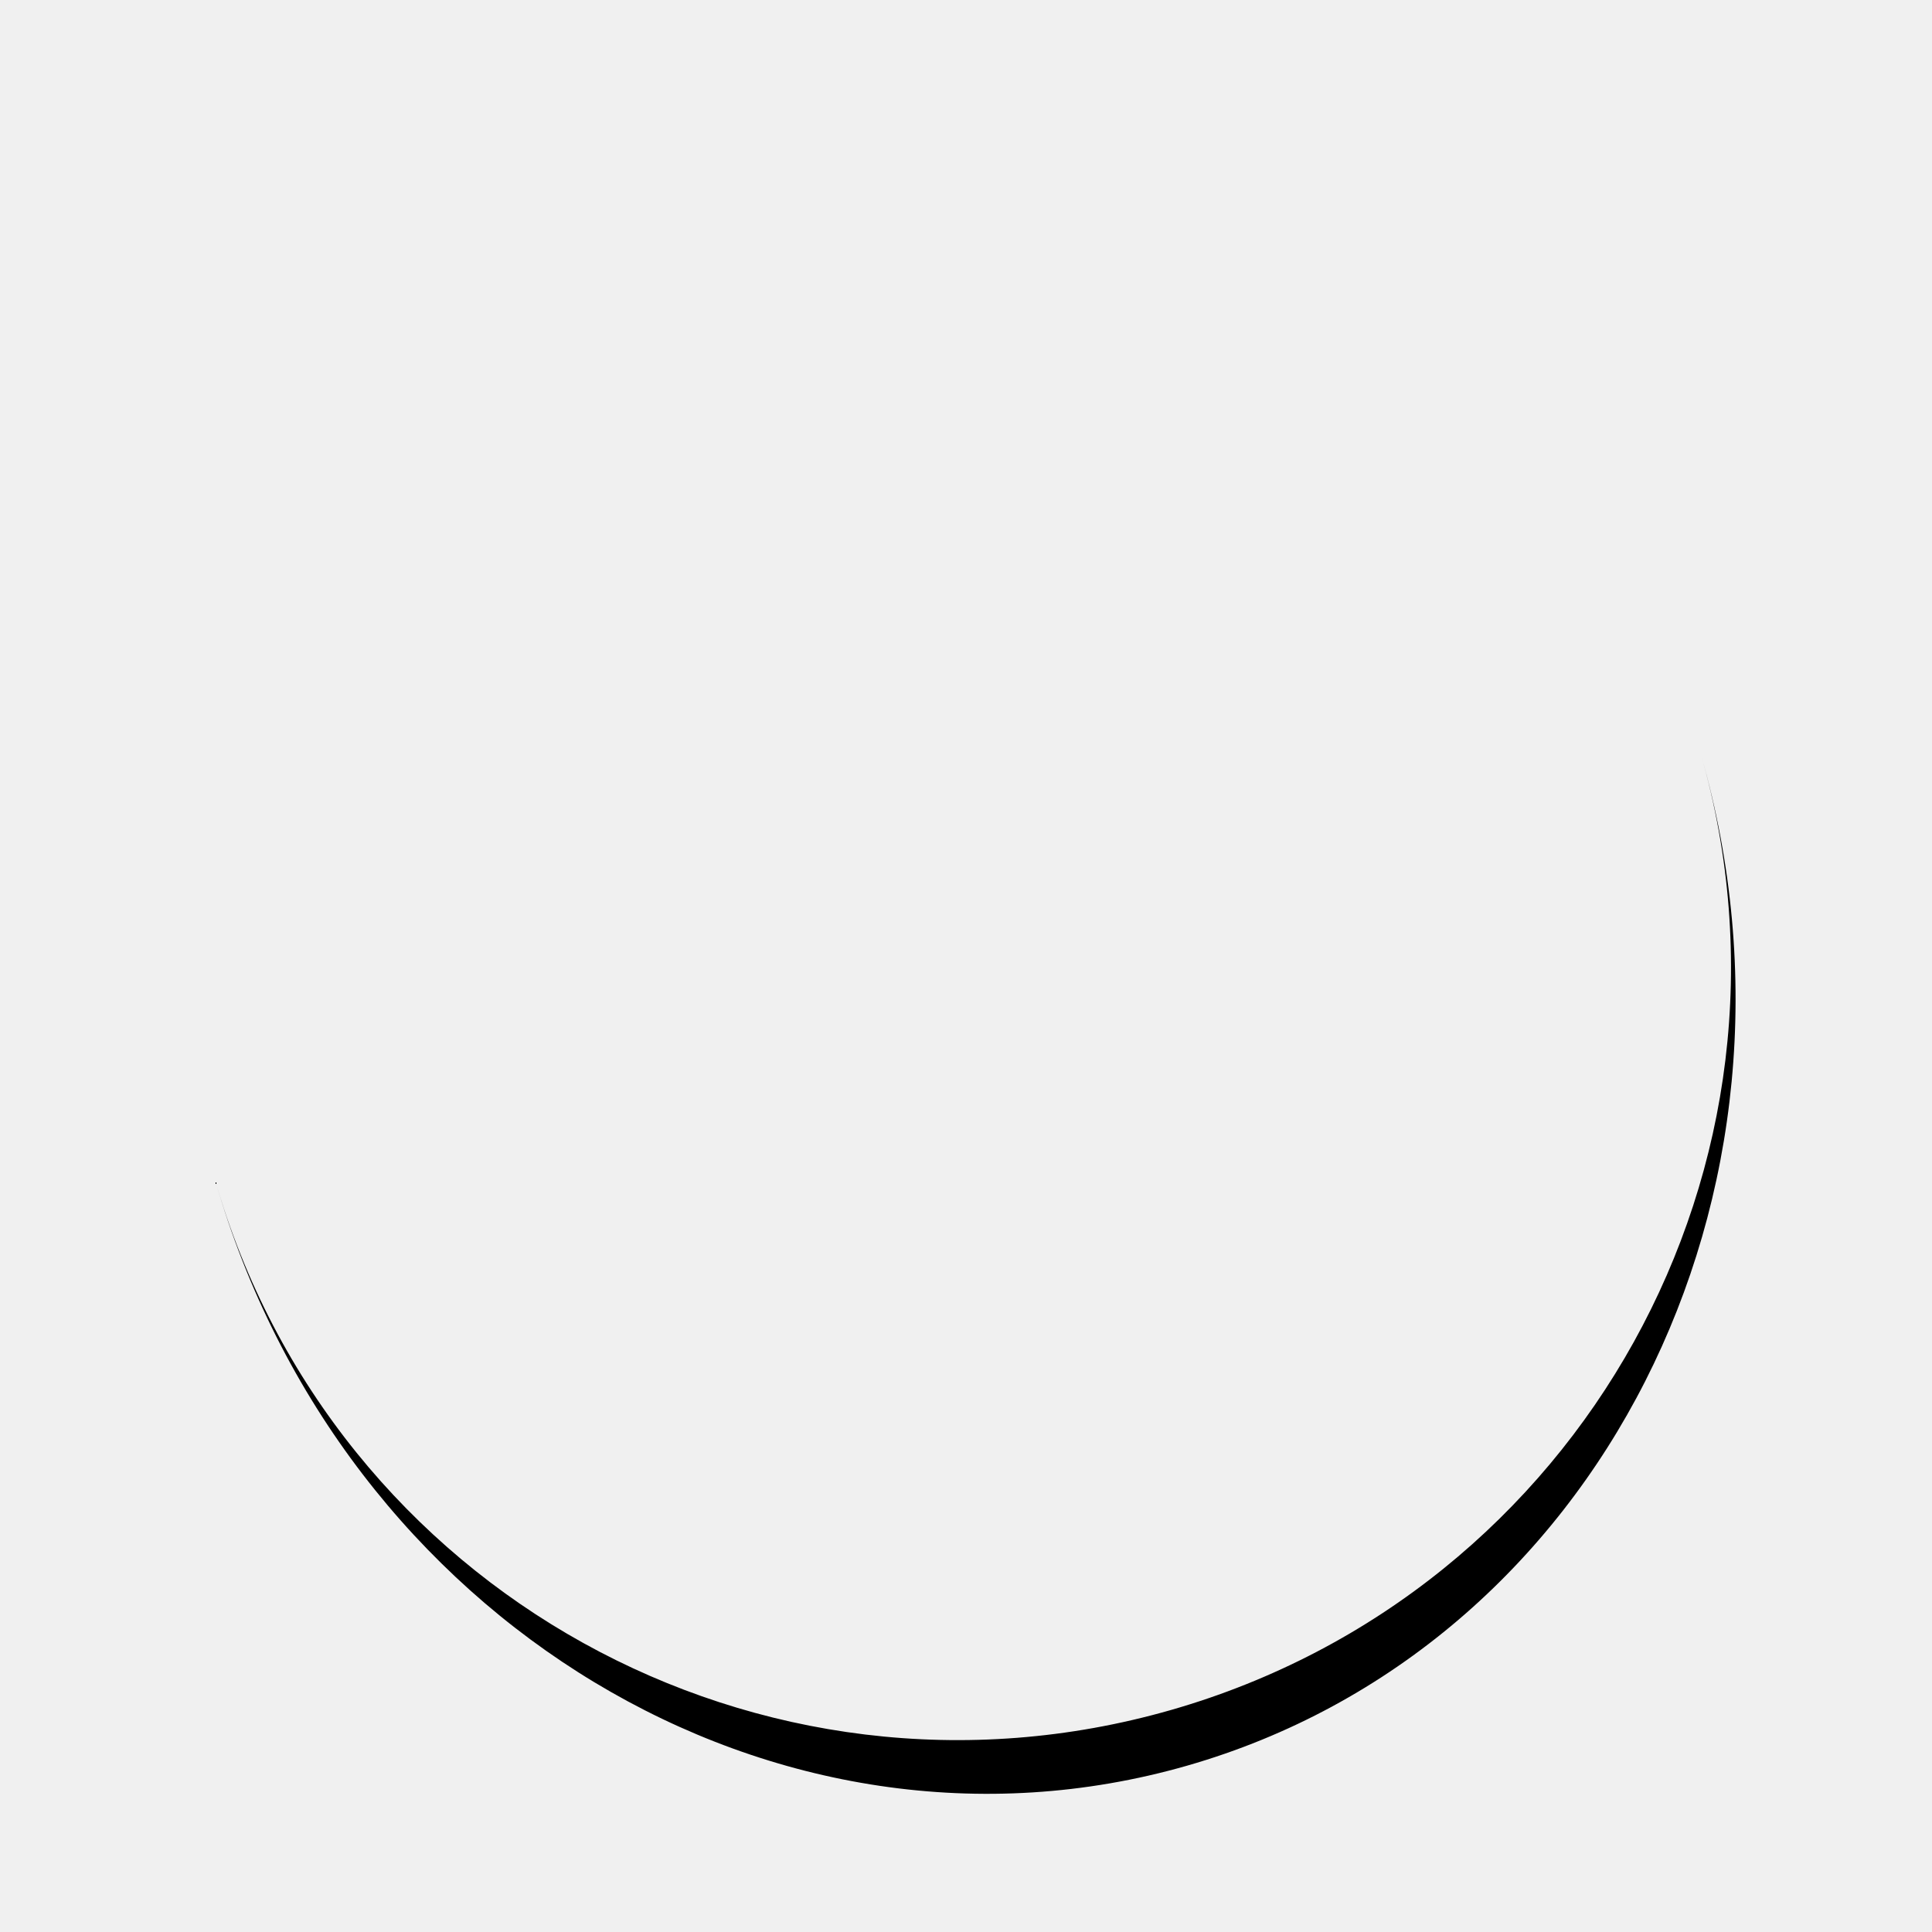
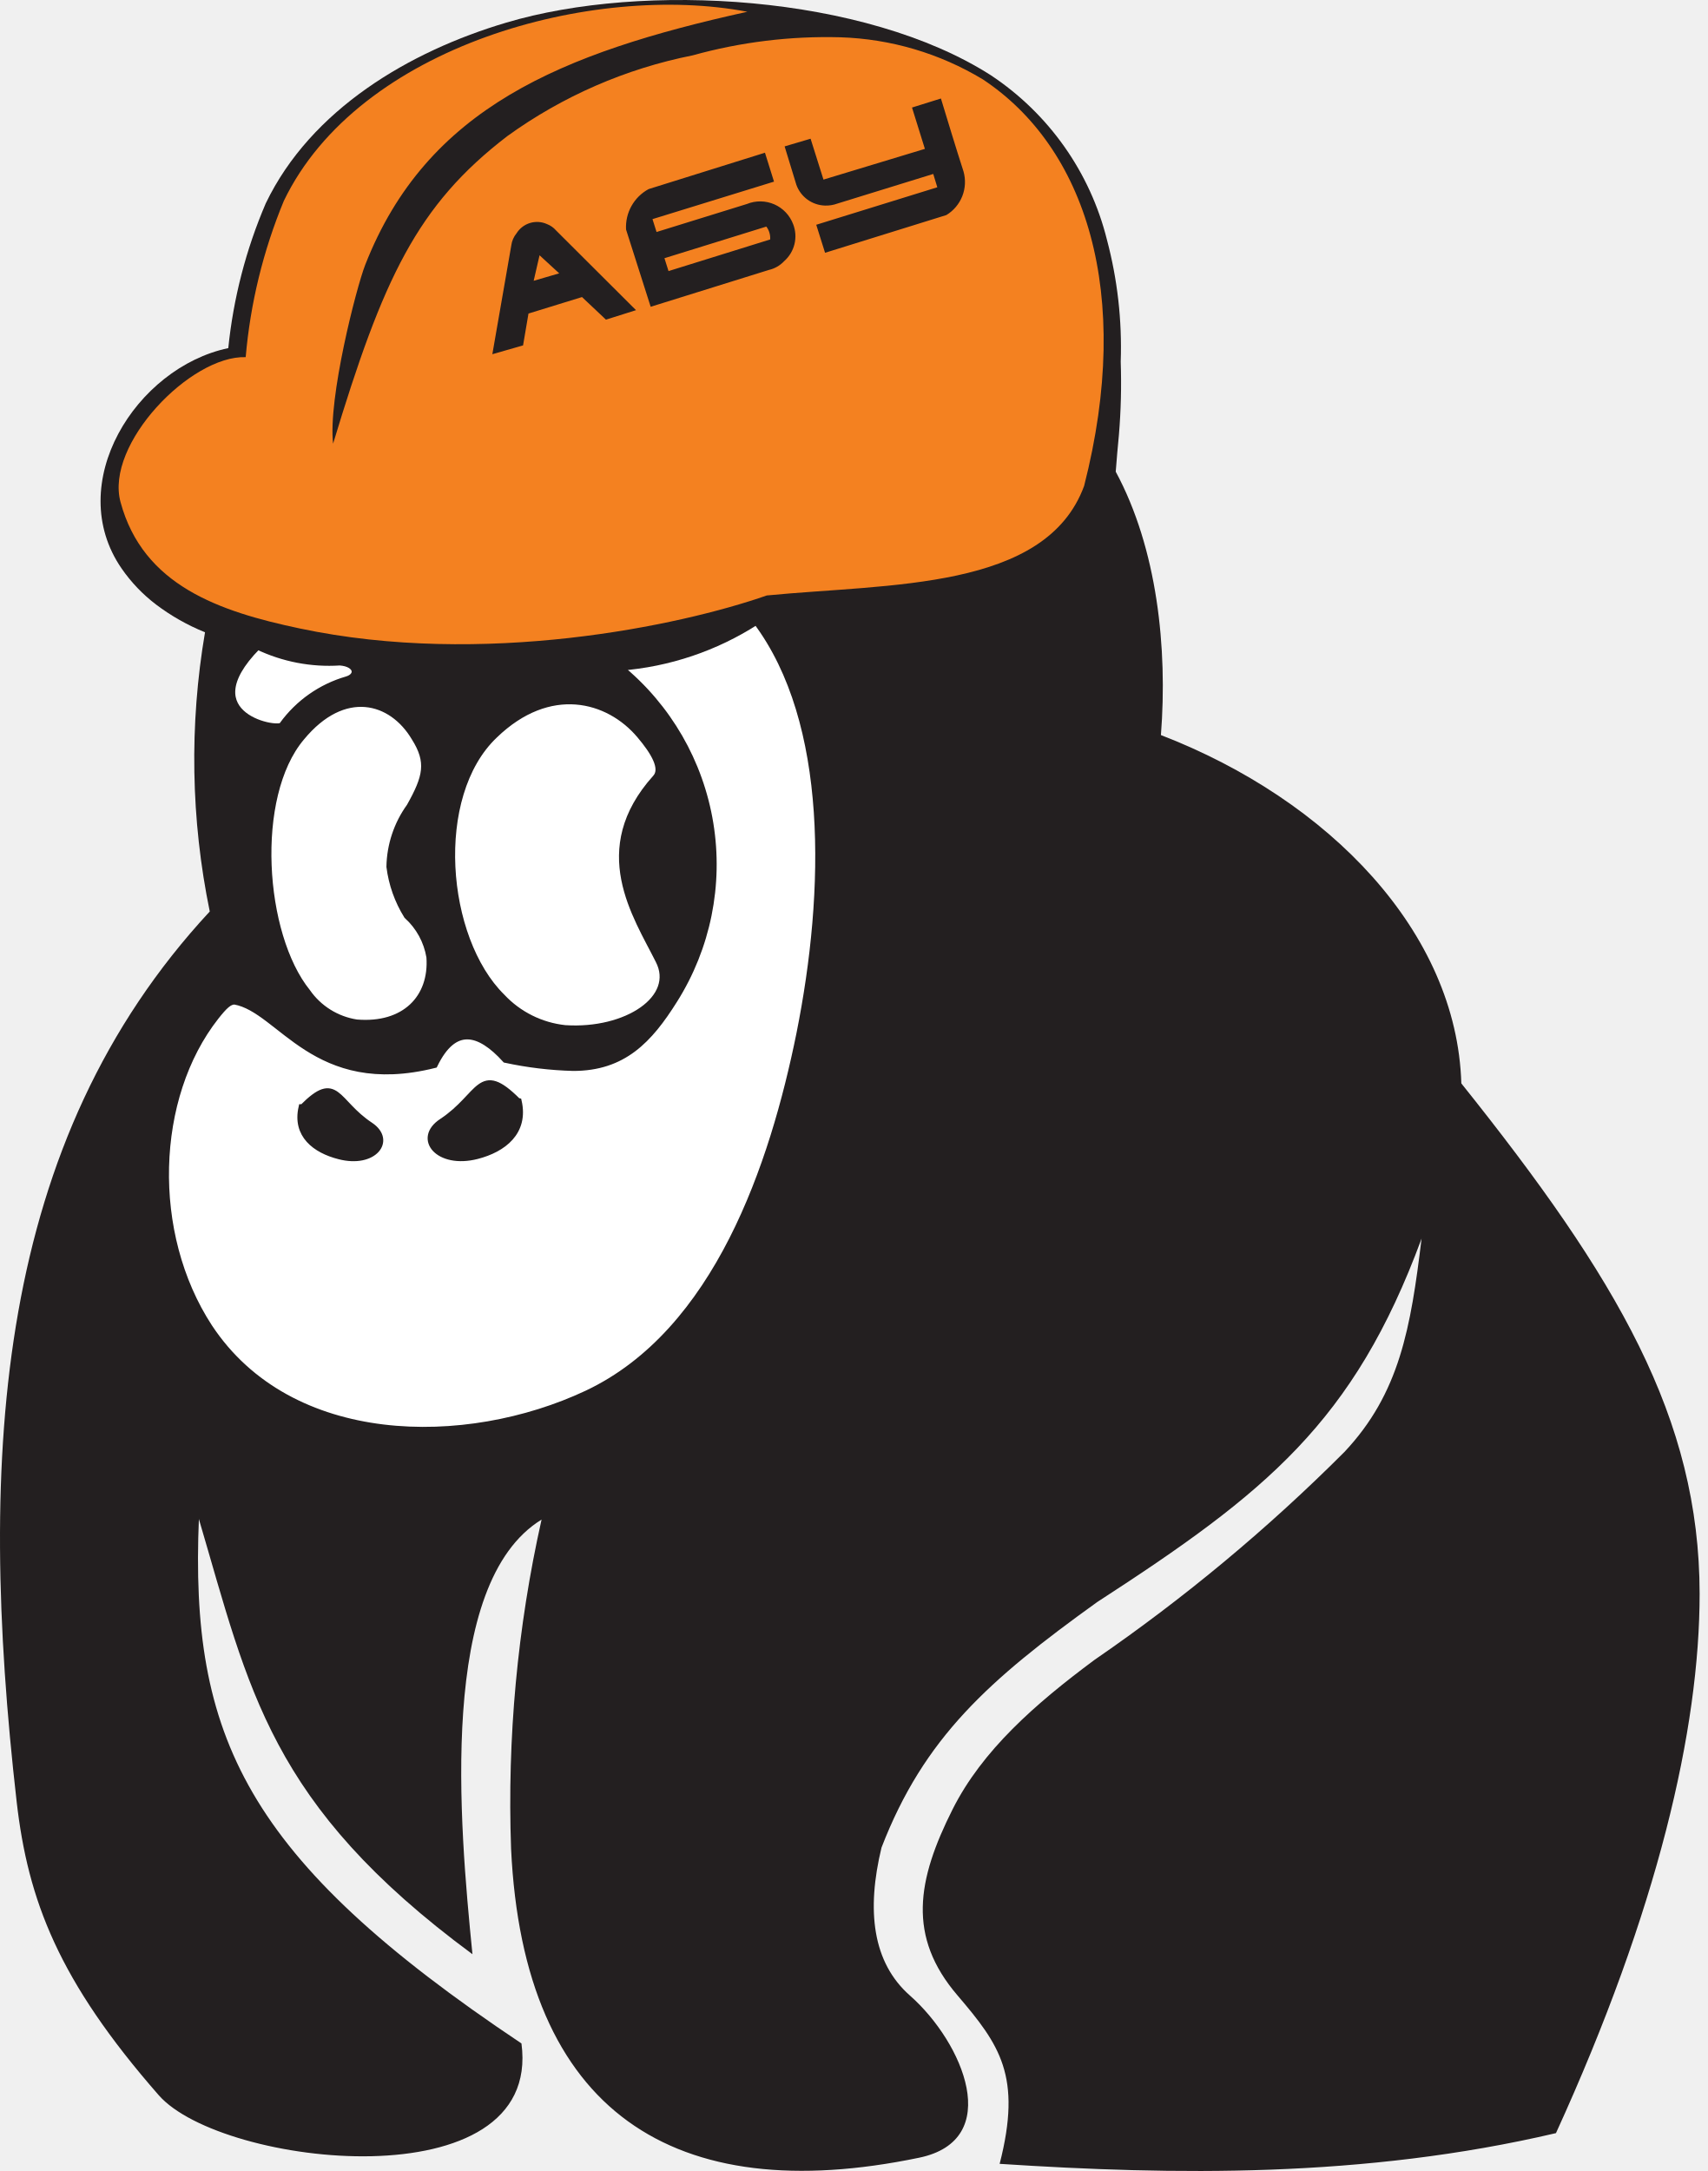
- <svg xmlns="http://www.w3.org/2000/svg" width="200px" height="200px" viewBox="0 0 100 100" preserveAspectRatio="xMidYMid" class="lds-eclipse" style="background: none;">
-   <path ng-attr-d="{{config.pathCmd}}" ng-attr-fill="{{config.color}}" stroke="none" d="M10 50A40 40 0 0 0 90 50A40 43 0 0 1 10 50" fill="#000000" transform="rotate(344 50 51.5)">
-     <animateTransform attributeName="transform" type="rotate" calcMode="linear" values="0 50 51.5;360 50 51.5" keyTimes="0;1" dur="1.5s" begin="0s" repeatCount="indefinite" />
-   </path>
+ <svg xmlns="http://www.w3.org/2000/svg" width="177" height="225" viewBox="0 0 177 225" fill="none">
+   <path fill-rule="evenodd" clip-rule="evenodd" d="M20.617 157.325C19.681 179.893 25.299 192.582 54.048 211.78C56.249 228.331 22.982 224.609 16.45 217.141C6.079 205.295 2.895 196.96 1.724 186.706C-2.396 150.559 -0.383 118.298 21.741 94.466C19.779 84.935 19.612 75.121 21.249 65.529C19.437 64.797 17.729 63.829 16.169 62.65C14.794 61.604 13.593 60.348 12.611 58.928C6.524 50.125 14.085 38.092 23.661 36.078C24.187 30.908 25.497 25.848 27.547 21.072C32.229 11.332 42.437 5.316 52.48 2.343C66.691 -1.895 89.634 -0.56 102.697 7.797C108.698 11.775 112.991 17.855 114.73 24.841C115.825 28.962 116.307 33.221 116.159 37.483C116.245 40.02 116.183 42.561 115.971 45.091C115.854 46.332 115.737 47.596 115.643 48.884C119.951 56.867 121.028 67.192 120.326 76.182C137.791 82.924 150.994 96.62 151.463 112.282C167.663 132.532 176.138 146.977 176.162 165.168C176.162 179.215 171.83 197.944 161.272 221.074C141.302 225.756 121.59 225.428 103.61 224.258C105.951 215.151 103.61 211.92 99.256 206.816C94.011 200.706 95.042 194.853 98.741 187.502C101.807 181.415 107.262 176.616 113.443 172.027C122.716 165.657 131.383 158.447 139.336 150.489C145.071 144.402 146.219 137.636 147.342 128.365C140.319 147.399 131.212 154.703 113.724 166.034C102.486 174.111 95.767 180.081 91.366 191.482C89.797 197.967 90.406 203.398 94.339 206.84C99.841 211.709 104.102 221.8 95.252 223.626C69.874 228.893 54.259 218.943 52.972 191.599C52.562 180.141 53.624 168.677 56.132 157.489C45.386 164.091 47.61 188.954 48.968 202.532C27.898 186.987 25.838 175.118 20.617 157.442" fill="#231F20" />
+   <path fill-rule="evenodd" clip-rule="evenodd" d="M25.465 37.014C25.946 31.443 27.281 25.98 29.421 20.814C37.194 4.683 61.518 -1.825 77.461 1.219C58.17 5.479 44.217 11.192 37.849 27.462C36.936 29.804 33.987 41.275 34.525 45.981C39.699 28.867 43.211 21.282 52.599 14.095C58.323 9.963 64.871 7.112 71.796 5.737C76.778 4.353 81.938 3.722 87.107 3.864C92.315 4.029 97.393 5.528 101.856 8.219C112.484 15.242 117.495 30.295 112.367 50.359C108.388 61.198 92.21 60.472 79.475 61.713C70.438 64.874 50.047 69.158 31.06 65.131C22.726 63.375 14.836 60.683 12.495 52.044C10.856 46.051 19.753 36.827 25.465 37.014ZM54.214 35.797L54.776 32.496L60.324 30.787L62.806 33.128L65.92 32.145L57.632 23.881C57.379 23.588 57.057 23.363 56.696 23.225C56.142 22.974 55.516 22.934 54.935 23.11C54.353 23.287 53.856 23.669 53.535 24.185C53.243 24.54 53.056 24.97 52.996 25.426L51.03 36.71L54.214 35.797ZM55.314 29.101L57.96 28.329L55.923 26.456L55.314 29.101ZM68.869 26.76L69.291 28.095L79.826 24.817C79.86 24.339 79.719 23.864 79.428 23.483L68.869 26.76ZM67.629 22.71L80.224 18.824L79.287 15.827L67.231 19.596C66.482 20 65.865 20.609 65.45 21.351C65.035 22.093 64.841 22.938 64.889 23.787L67.441 31.794L79.685 27.978C80.295 27.839 80.85 27.521 81.277 27.065C81.804 26.6 82.176 25.985 82.344 25.303C82.511 24.621 82.466 23.904 82.214 23.249C82.043 22.791 81.782 22.371 81.447 22.016C81.111 21.661 80.707 21.377 80.26 21.18C79.812 20.983 79.33 20.879 78.841 20.872C78.352 20.866 77.867 20.957 77.414 21.142L68.05 24.044L67.629 22.71ZM84.016 14.376L81.324 15.172L82.541 19.152C82.763 19.768 83.165 20.303 83.695 20.688C84.226 21.072 84.86 21.287 85.515 21.305C85.954 21.319 86.391 21.247 86.802 21.095L96.729 18.028L97.15 19.409L84.602 23.295L85.515 26.198L98.087 22.289C98.837 21.835 99.418 21.146 99.74 20.33C100.061 19.514 100.105 18.614 99.866 17.77C99.023 15.148 98.321 12.831 97.525 10.209L94.528 11.145L95.862 15.429L85.351 18.613L84.016 14.376Z" fill="#F48120" />
+   <path fill-rule="evenodd" clip-rule="evenodd" d="M42.952 76.439C40.611 72.506 35.671 71.078 31.247 76.439C26.096 82.549 27.079 96.877 31.855 102.8C32.446 103.649 33.203 104.369 34.08 104.916C34.958 105.463 35.937 105.827 36.959 105.984C41.945 106.405 44.825 103.409 44.521 99.195C44.249 97.542 43.424 96.031 42.18 94.91C41.22 93.367 40.605 91.634 40.377 89.83C40.417 87.583 41.144 85.401 42.461 83.579C44.31 80.606 44.802 78.897 43.093 76.556" fill="white" />
+   <path d="M42.952 76.439C40.611 72.506 35.671 71.078 31.247 76.439C26.096 82.549 27.079 96.877 31.855 102.8C32.446 103.649 33.203 104.369 34.08 104.916C34.958 105.463 35.937 105.827 36.959 105.984C41.945 106.405 44.825 103.409 44.521 99.195C44.249 97.542 43.424 96.031 42.18 94.91C41.22 93.367 40.605 91.634 40.377 89.83C40.417 87.583 41.144 85.401 42.461 83.579C44.169 80.536 44.568 78.991 42.952 76.439Z" stroke="#231F20" stroke-width="0.65" stroke-miterlimit="22.93" />
+   <path fill-rule="evenodd" clip-rule="evenodd" d="M29.282 75.105C30.924 72.845 33.272 71.197 35.955 70.422C37.219 70.048 37.055 68.784 35.229 68.643C32.295 68.836 29.361 68.272 26.707 67.004C19.497 74.215 29.282 75.83 29.282 75.011" fill="white" />
+   <path d="M29.282 75.105C30.924 72.845 33.272 71.197 35.955 70.422C37.219 70.048 37.055 68.784 35.229 68.643C32.295 68.836 29.361 68.272 26.707 67.004C19.497 74.309 29.282 75.924 29.282 75.105Z" stroke="#231F20" stroke-width="0.65" stroke-miterlimit="22.93" />
+   <path fill-rule="evenodd" clip-rule="evenodd" d="M66.318 76.205C63.064 72.342 56.954 70.703 51.265 76.205C44.663 82.479 45.904 97.275 52.038 103.315C53.754 105.148 56.072 106.303 58.569 106.569C64.961 106.991 70.275 103.432 68.262 99.546C65.92 94.864 61.238 88.074 67.957 80.606C68.823 79.646 67.746 77.89 66.318 76.205Z" fill="white" />
+   <path d="M66.318 76.205C63.064 72.342 56.954 70.703 51.265 76.205C44.663 82.479 45.904 97.275 52.038 103.315C53.754 105.148 56.072 106.303 58.569 106.569C64.961 106.991 70.275 103.432 68.262 99.546C65.92 94.864 61.238 88.074 67.957 80.606C68.823 79.646 67.746 77.89 66.318 76.205Z" stroke="#231F20" stroke-width="0.65" stroke-miterlimit="22.93" />
+   <path fill-rule="evenodd" clip-rule="evenodd" d="M64.28 69.181C69.259 73.252 72.578 79.001 73.613 85.349C74.648 91.695 73.327 98.202 69.899 103.643C67.3 107.787 64.608 110.666 59.41 110.666C57.048 110.602 54.697 110.32 52.387 109.823C49.671 106.827 47.073 106.171 45.036 110.362C32.581 113.476 29.093 104.626 24.317 103.783C23.755 103.783 23.264 104.251 22.374 105.375C15.819 113.71 15.351 127.827 21.695 137.542C30.076 150.231 48.29 150.325 60.839 144.425C74.347 138.057 80.129 120.663 82.868 107.154C85.842 92.335 86.193 74.847 78.397 64.429C74.13 67.144 69.254 68.753 64.21 69.111L64.28 69.181ZM53.675 114.061C54.401 117.245 52.106 119.024 49.367 119.726C45.364 120.756 43.046 117.924 45.738 116.168C49.906 113.476 49.671 110.034 53.675 114.061ZM31.294 114.693C34.876 111.088 34.665 114.154 38.317 116.566C40.658 118.134 38.668 120.686 35.086 119.75C32.628 119.118 30.568 117.549 31.223 114.693" fill="white" />
+   <path d="M64.28 69.181C69.259 73.252 72.578 79.001 73.613 85.349C74.648 91.695 73.327 98.202 69.899 103.643C67.3 107.787 64.608 110.666 59.41 110.666C57.048 110.602 54.697 110.32 52.387 109.823C49.671 106.827 47.073 106.171 45.036 110.362C32.581 113.476 29.093 104.626 24.317 103.783C23.755 103.783 23.264 104.251 22.374 105.375C15.819 113.71 15.351 127.827 21.695 137.542C30.076 150.231 48.29 150.325 60.839 144.425C74.347 138.057 80.129 120.663 82.868 107.154C85.842 92.335 86.193 74.847 78.397 64.429C74.158 67.158 69.307 68.791 64.28 69.181V69.181ZM53.745 114.131C54.471 117.315 52.176 119.094 49.437 119.797C45.434 120.827 43.116 117.994 45.809 116.238C49.882 113.546 49.648 110.104 53.651 114.108L53.745 114.131ZM31.364 114.763C34.946 111.158 34.735 114.225 38.387 116.636C40.728 118.205 38.738 120.756 35.156 119.82C32.675 119.188 30.615 117.619 31.27 114.763H31.364Z" stroke="#231F20" stroke-width="0.65" stroke-miterlimit="22.93" />
</svg>
